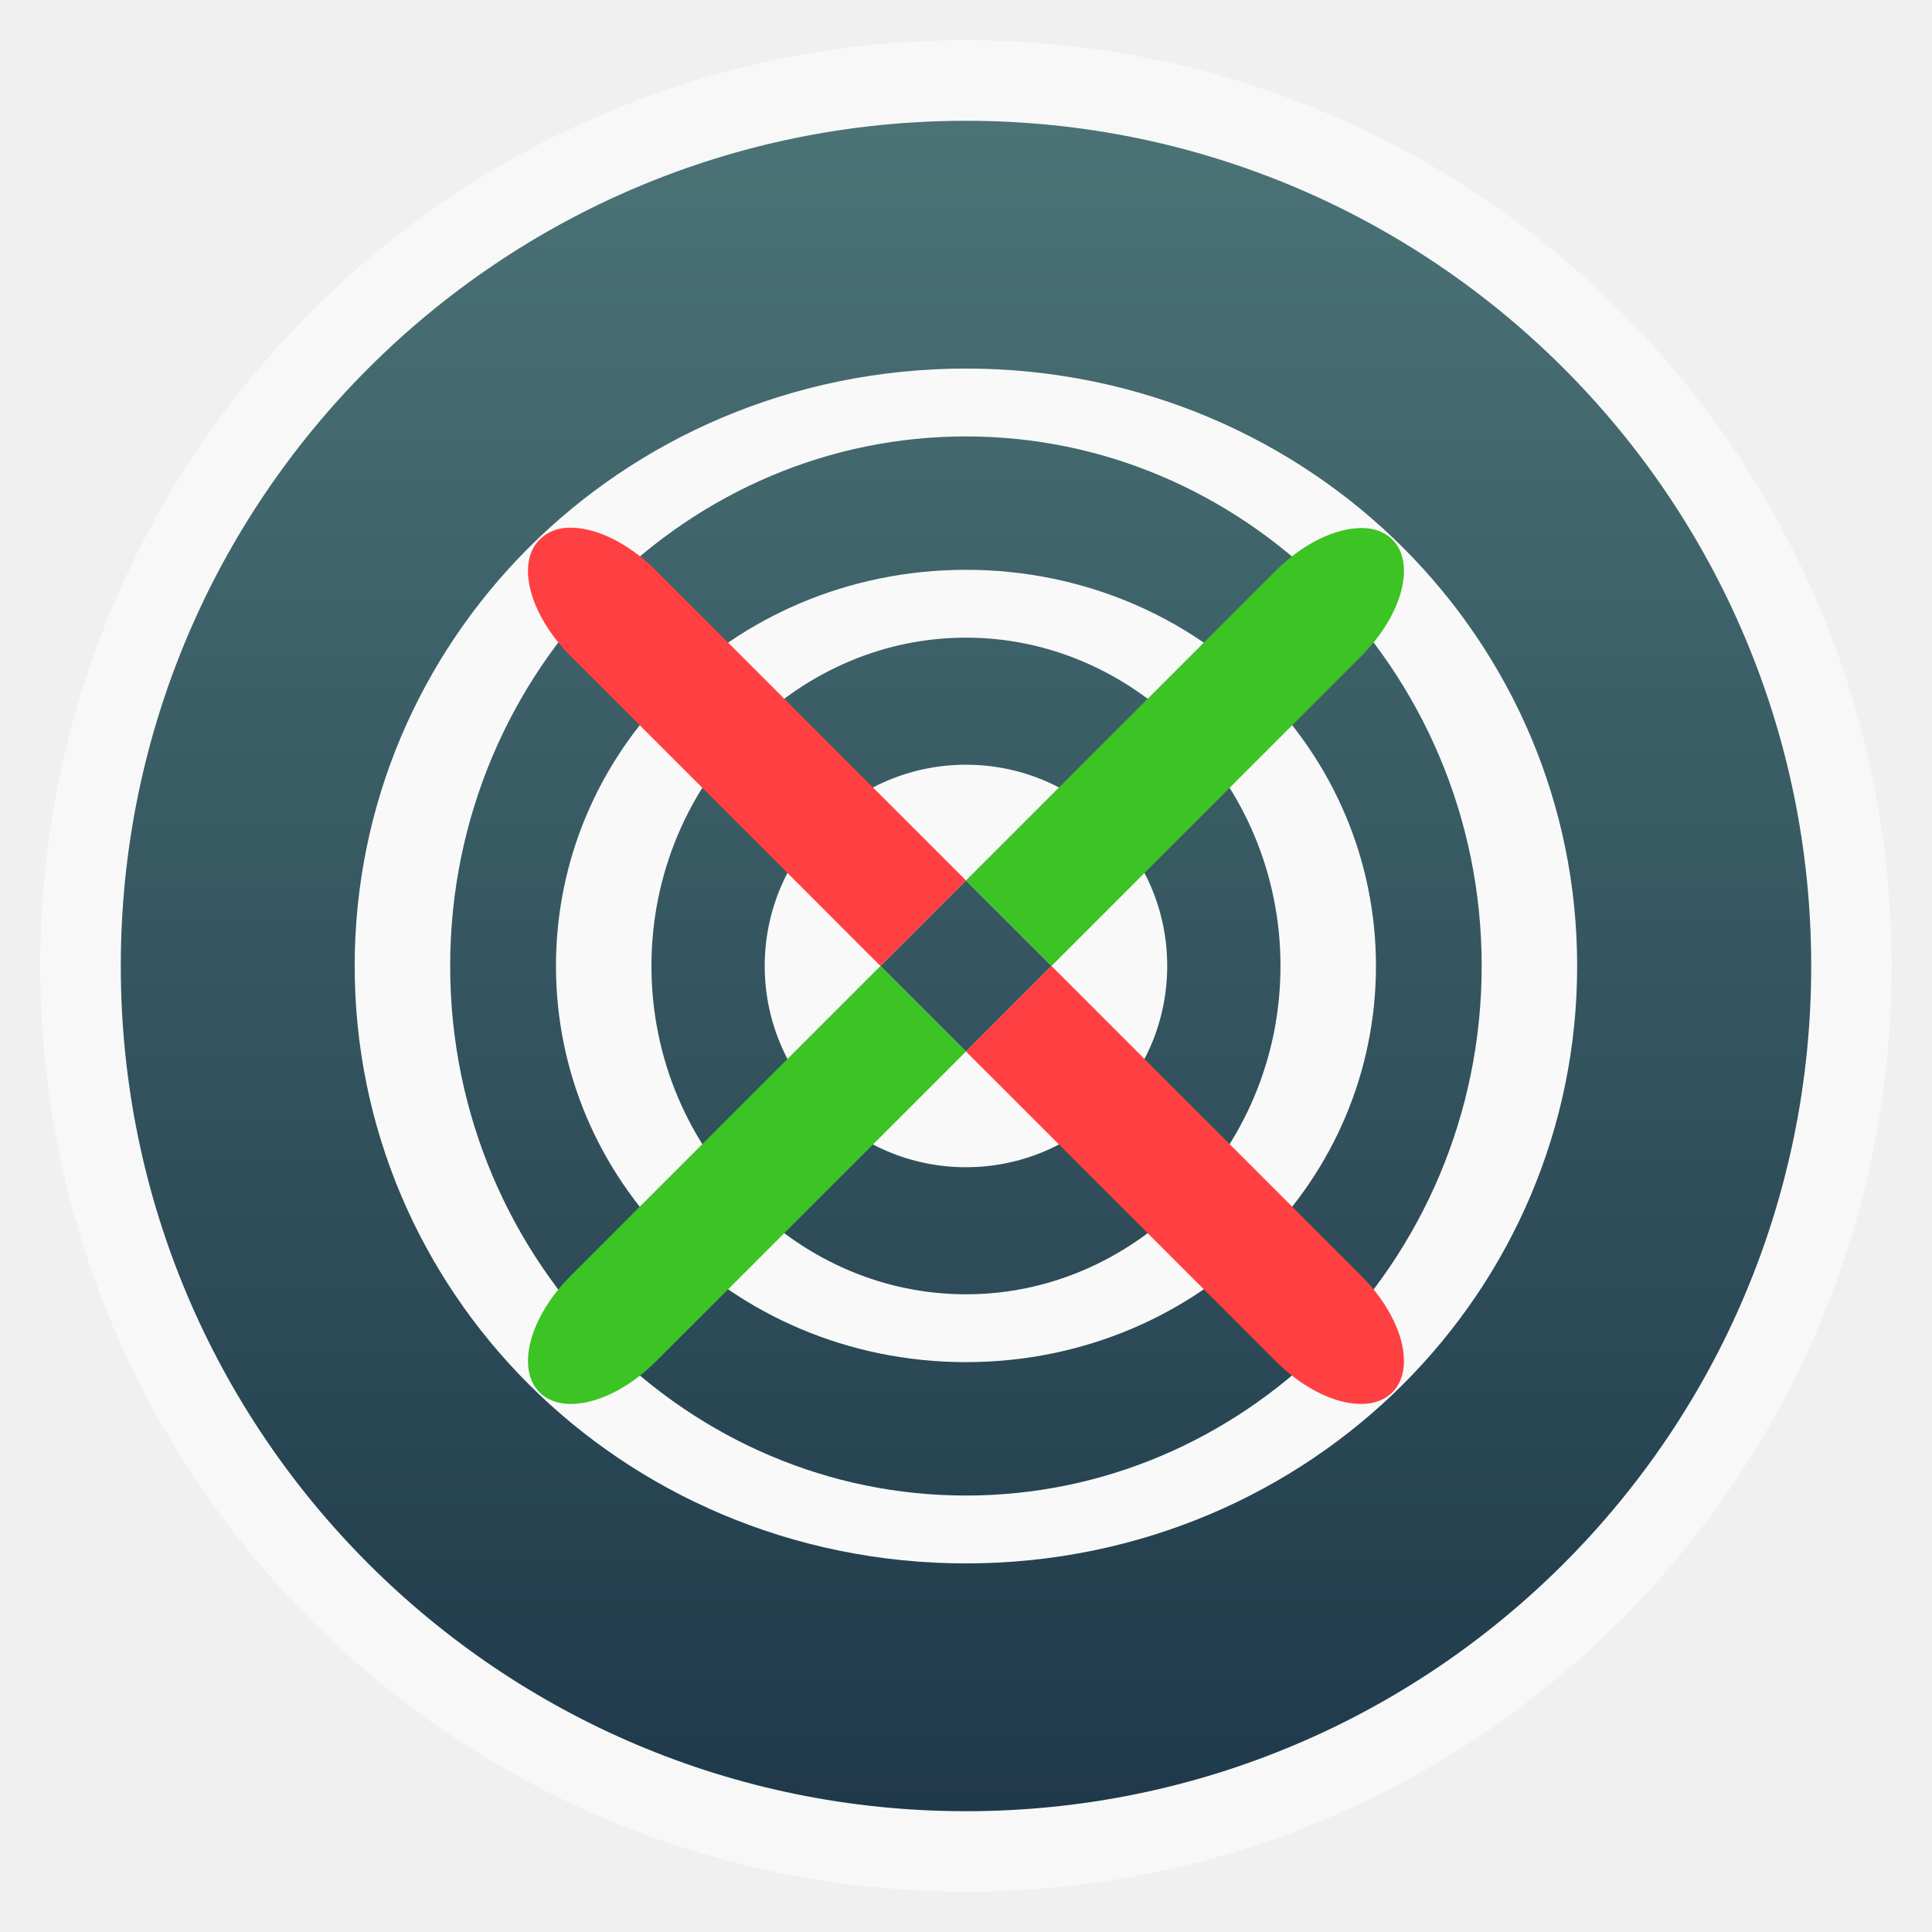
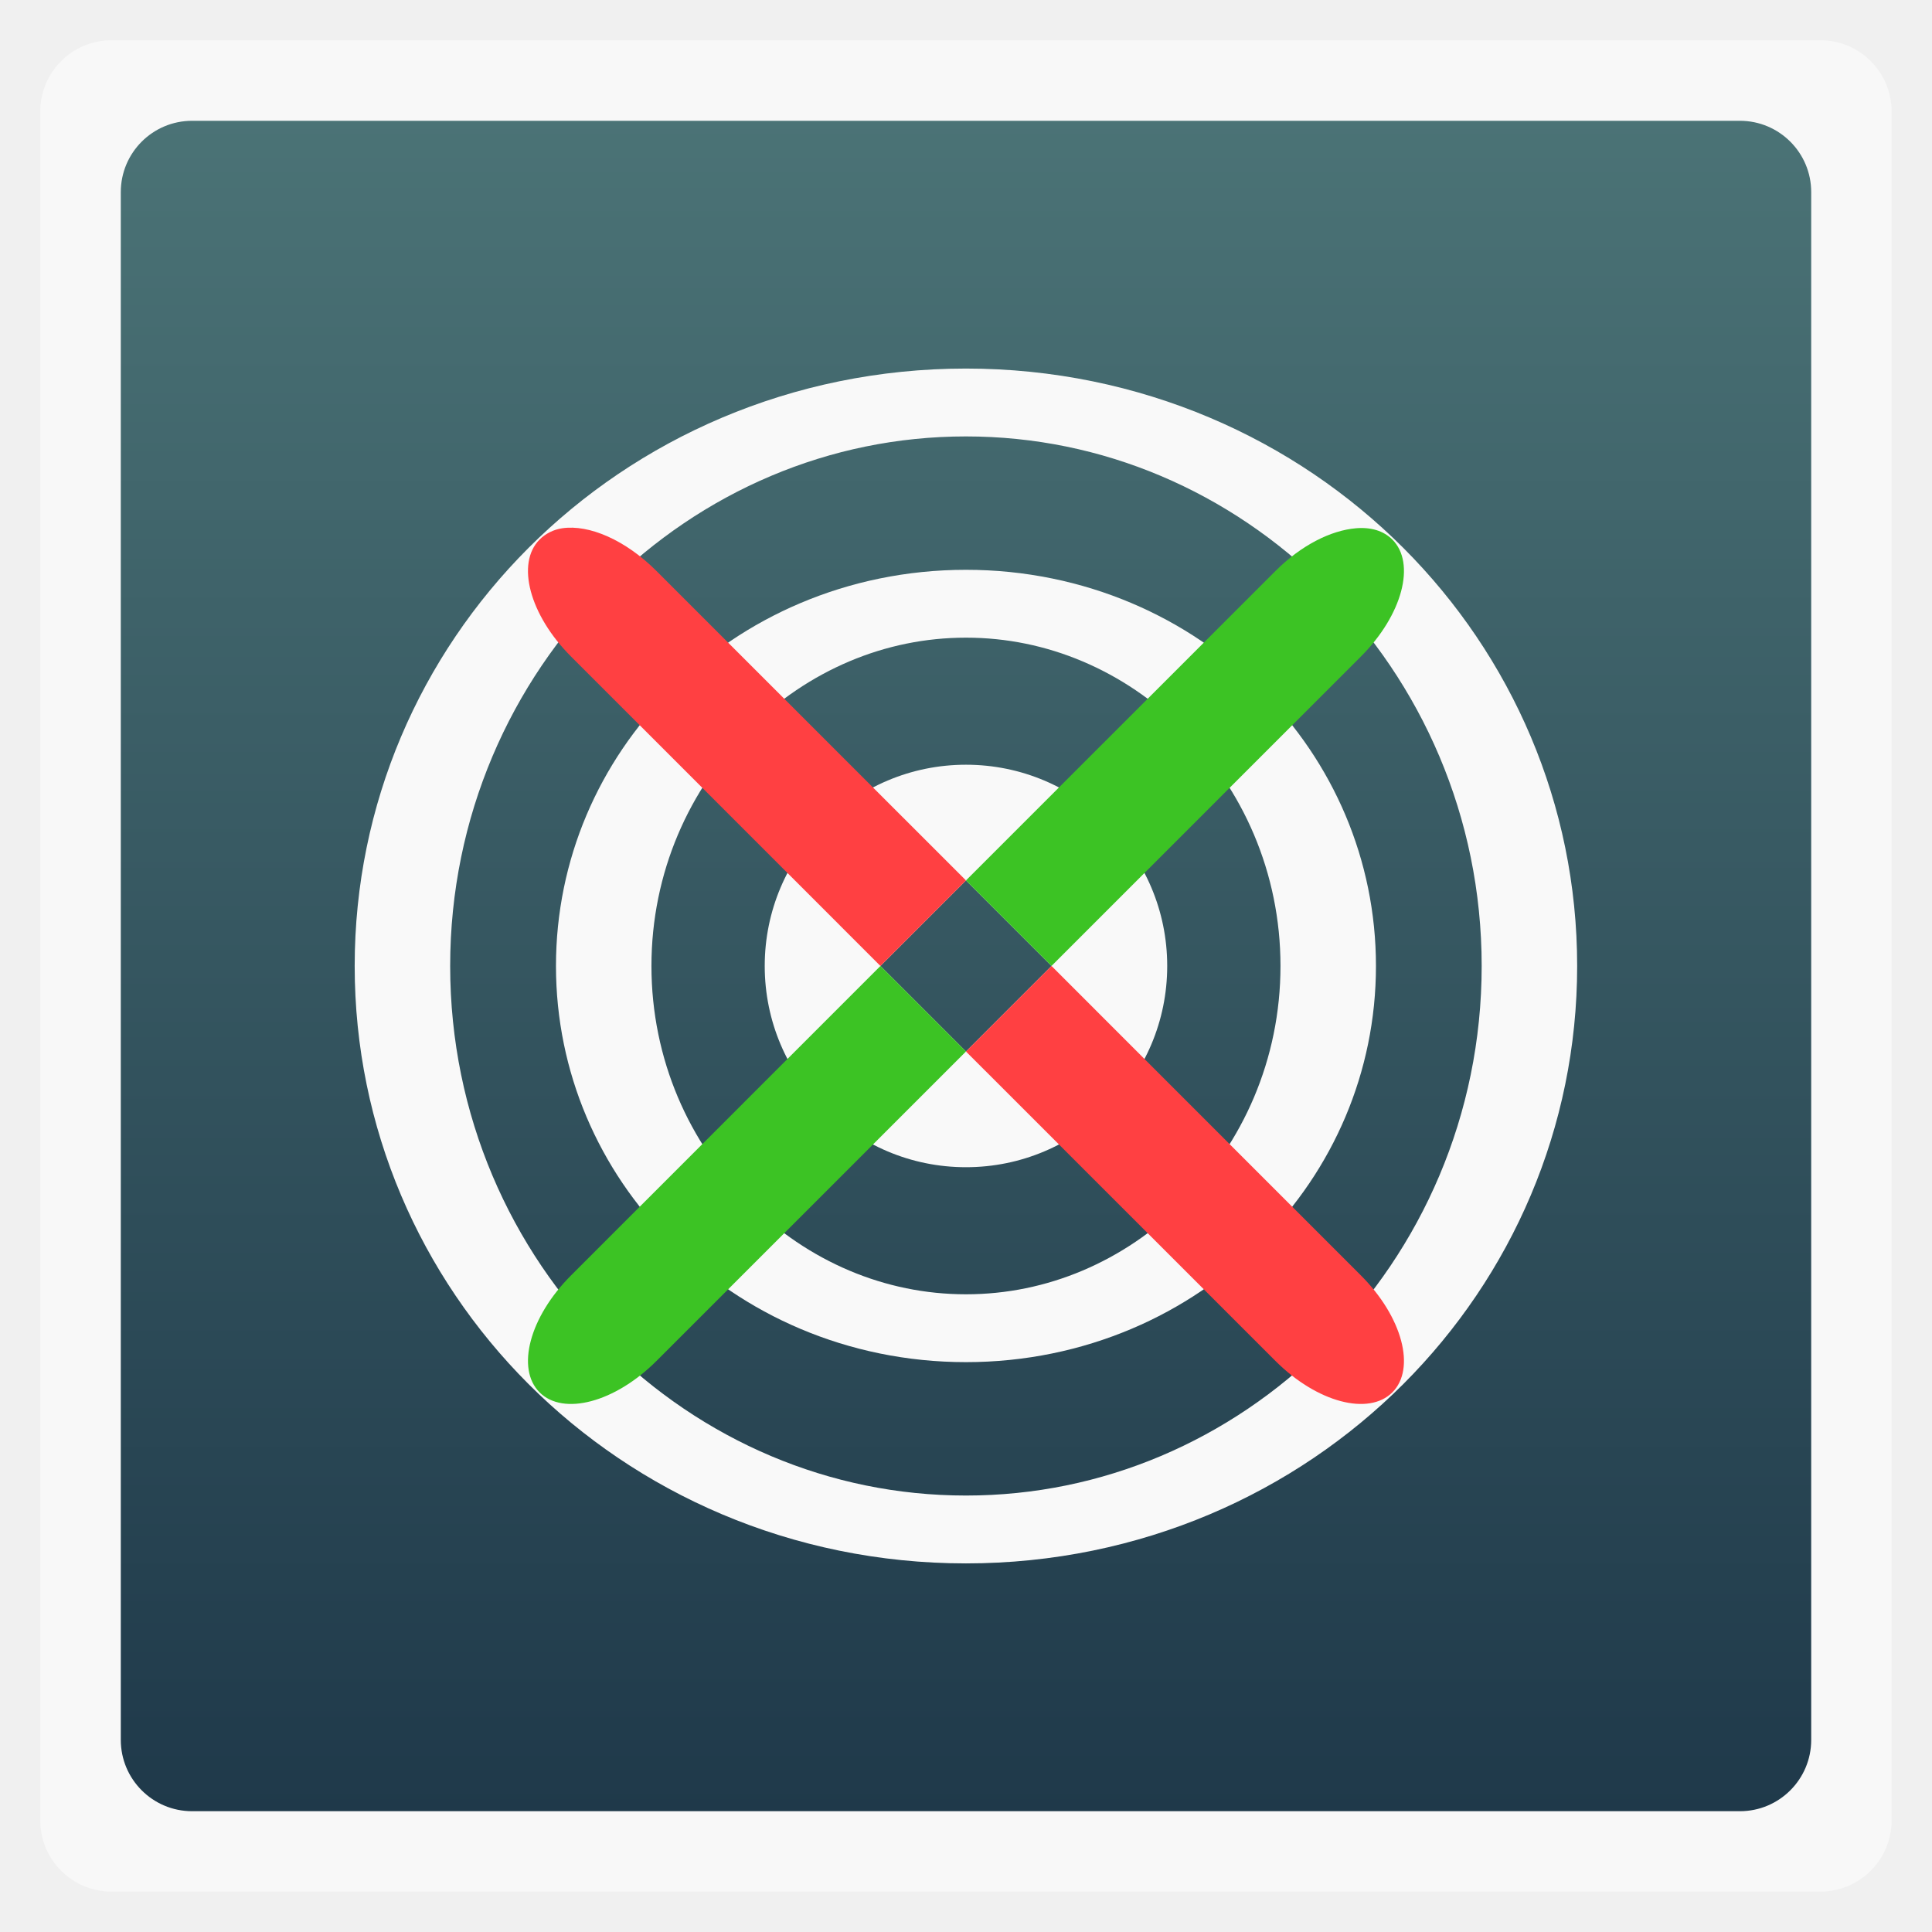
<svg xmlns="http://www.w3.org/2000/svg" xmlns:xlink="http://www.w3.org/1999/xlink" width="48" viewBox="0 0 13.547 13.547" height="48">
  <defs>
    <linearGradient id="linearGradient4460">
      <stop offset="0" style="stop-color:#1f394a" />
      <stop offset="1" style="stop-color:#4b7376" />
    </linearGradient>
    <linearGradient gradientTransform="matrix(1.10528 0 0 1.10528 -134.2829 -295.7705)" xlink:href="#linearGradient4460" id="linearGradient3000" y1="279.096" y2="268.33" gradientUnits="userSpaceOnUse" x2="0" />
  </defs>
  <g style="fill-rule:evenodd">
-     <rect width="12.982" x=".282" y=".282" rx="6.491" height="12.982" style="opacity:.5;fill:#fff" />
-     <rect width="11.853" x=".847" y=".847" rx="5.926" height="11.853" style="fill:url(#linearGradient3000)" />
+     <rect width="12.982" x=".282" y=".282" rx="0.5" height="12.982" style="opacity:.5;fill:#fff" />
+     <rect width="11.853" x=".847" y=".847" rx="0.5" height="11.853" style="fill:url(#linearGradient3000)" />
  </g>
  <g style="fill:none;stroke:#f9f9f9">
    <path style="stroke-width:2.305" d="m 32.542,28.576 a 8.746,12.305 0 1 1 -17.492,0 8.746,12.305 0 1 1 17.492,0 z" transform="matrix(.29043 0 0 .20642 -.13783 .87466)" />
    <path style="stroke-width:1.482" d="m 32.542,28.576 a 8.746,12.305 0 1 1 -17.492,0 8.746,12.305 0 1 1 17.492,0 z" transform="matrix(.45177 0 0 .3211 -3.97736 -2.40239)" />
  </g>
  <path style="fill:#f9f9f9" d="M 24 19 C 21.239 19 19 21.239 19 24 C 19 26.761 21.239 29 24 29 C 26.761 29 29 26.761 29 24 C 29 21.239 26.761 19 24 19 z M 24 21.875 L 26.125 24 L 24 26.125 L 21.875 24 L 24 21.875 z " transform="scale(.28222)" />
  <path style="fill:#ff4042" d="M 13.969 13.125 C 13.748 13.158 13.553 13.259 13.406 13.406 C 12.819 13.994 13.153 15.278 14.188 16.312 L 21.875 24 L 24 21.875 L 16.312 14.188 C 15.537 13.412 14.632 13.027 13.969 13.125 z M 26.125 24 L 24 26.125 L 31.688 33.812 C 32.722 34.847 34.006 35.181 34.594 34.594 C 35.181 34.006 34.847 32.722 33.812 31.688 L 26.125 24 z " transform="scale(.28222)" />
  <path style="fill:#3cc324" d="M 33.688 13.125 C 33.071 13.178 32.334 13.541 31.688 14.188 L 24 21.875 L 26.125 24 L 33.812 16.312 C 34.847 15.278 35.181 13.994 34.594 13.406 C 34.373 13.186 34.058 13.093 33.688 13.125 z M 21.875 24 L 14.188 31.688 C 13.153 32.722 12.819 34.006 13.406 34.594 C 13.994 35.181 15.278 34.847 16.312 33.812 L 24 26.125 L 21.875 24 z " transform="scale(.28222)" />
</svg>
